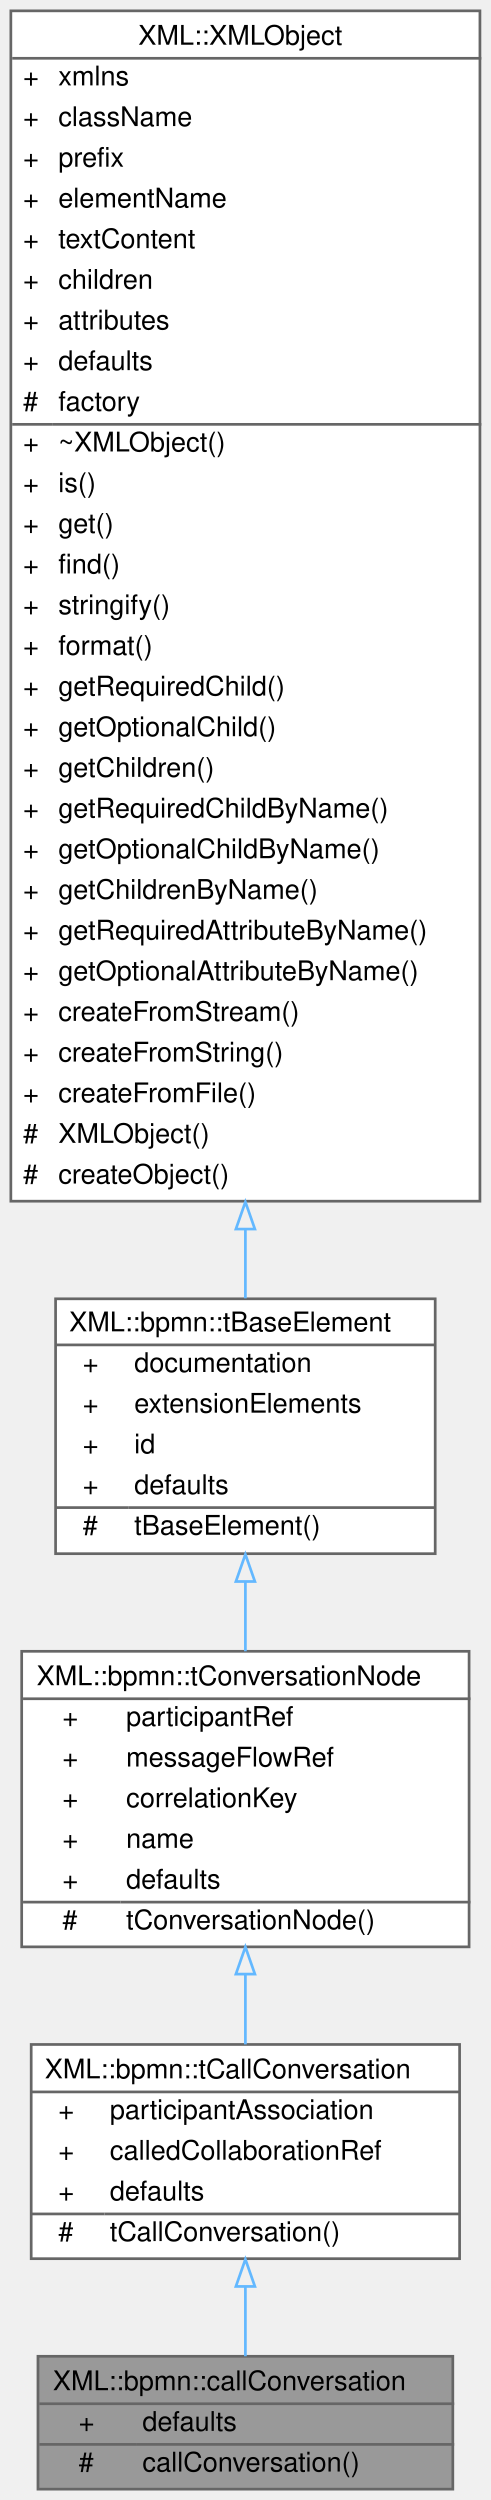
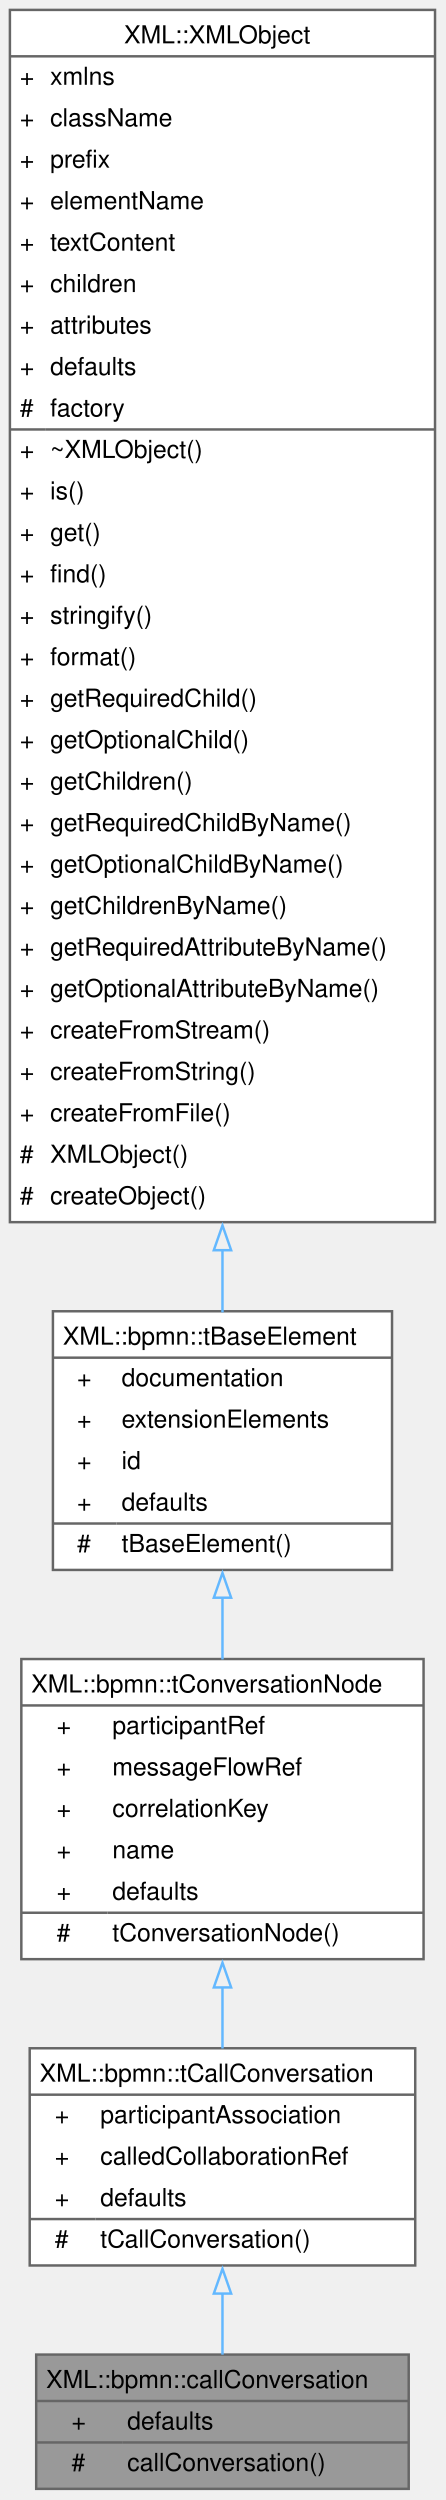
- <svg xmlns="http://www.w3.org/2000/svg" xmlns:xlink="http://www.w3.org/1999/xlink" width="181pt" height="922pt" viewBox="0.00 0.00 181.00 922.00">
-   <g id="graph0" class="graph" transform="scale(1 1) rotate(0) translate(4 918)">
+ <svg xmlns="http://www.w3.org/2000/svg" xmlns:xlink="http://www.w3.org/1999/xlink" width="180pt" height="1010pt" viewBox="0.00 0.00 180.00 1010.00">
+   <g id="graph0" class="graph" transform="scale(1 1) rotate(0) translate(4 1005.5)">
    <g id="Node000001" class="node">
      <g id="a_Node000001">
        <a xlink:title=" ">
-           <polygon fill="#999999" stroke="transparent" points="163,-49 10,-49 10,0 163,0 163,-49" />
-           <text text-anchor="start" x="15.5" y="-36.5" font-family="Helvetica,sans-Serif" font-size="10.00">XML::bpmn::callConversation</text>
-           <text text-anchor="start" x="25" y="-21.5" font-family="Helvetica,sans-Serif" font-size="10.00">+</text>
-           <text text-anchor="start" x="48.5" y="-21.5" font-family="Helvetica,sans-Serif" font-size="10.00">defaults</text>
-           <text text-anchor="start" x="25" y="-6.5" font-family="Helvetica,sans-Serif" font-size="10.00">#</text>
-           <text text-anchor="start" x="48.5" y="-6.5" font-family="Helvetica,sans-Serif" font-size="10.00">callConversation()</text>
-           <polygon fill="#666666" stroke="#666666" points="10.5,-31.5 10.5,-31.5 163.5,-31.5 163.5,-31.5 10.5,-31.5" />
-           <polygon fill="#666666" stroke="#666666" points="10.5,-16.5 10.5,-16.5 46.5,-16.5 46.5,-16.5 10.5,-16.5" />
-           <polygon fill="#666666" stroke="#666666" points="46.5,-16.5 46.5,-16.5 163.5,-16.5 163.5,-16.5 46.5,-16.5" />
-           <polygon fill="none" stroke="#666666" points="10,0 10,-49 163,-49 163,0 10,0" />
+           <polygon fill="#999999" stroke="none" points="161.12,-54.25 10.62,-54.25 10.62,0 161.12,0 161.12,-54.25" />
+           <text xml:space="preserve" text-anchor="start" x="14.62" y="-40.75" font-family="Helvetica,sans-Serif" font-size="10.00">XML::bpmn::callConversation</text>
+           <text xml:space="preserve" text-anchor="start" x="24.88" y="-24" font-family="Helvetica,sans-Serif" font-size="10.00">+</text>
+           <text xml:space="preserve" text-anchor="start" x="47.38" y="-24" font-family="Helvetica,sans-Serif" font-size="10.00">defaults</text>
+           <text xml:space="preserve" text-anchor="start" x="24.88" y="-7.25" font-family="Helvetica,sans-Serif" font-size="10.00">#</text>
+           <text xml:space="preserve" text-anchor="start" x="47.38" y="-7.25" font-family="Helvetica,sans-Serif" font-size="10.00">callConversation()</text>
+           <polygon fill="#666666" stroke="#666666" points="10.62,-35.5 10.62,-35.5 161.12,-35.5 161.12,-35.5 10.62,-35.5" />
+           <polygon fill="#666666" stroke="#666666" points="10.62,-18.75 10.62,-18.75 45.38,-18.75 45.38,-18.75 10.62,-18.75" />
+           <polygon fill="#666666" stroke="#666666" points="45.38,-18.75 45.38,-18.75 161.12,-18.75 161.12,-18.75 45.38,-18.75" />
+           <polygon fill="none" stroke="#666666" points="10.62,0 10.62,-54.25 161.12,-54.25 161.12,0 10.62,0" />
        </a>
      </g>
    </g>
    <g id="Node000002" class="node">
      <g id="a_Node000002">
        <a xlink:href="classXML_1_1bpmn_1_1tCallConversation.html" target="_top" xlink:title=" ">
-           <polygon fill="white" stroke="transparent" points="165.5,-164 7.5,-164 7.5,-85 165.5,-85 165.5,-164" />
-           <text text-anchor="start" x="12.5" y="-151.5" font-family="Helvetica,sans-Serif" font-size="10.00">XML::bpmn::tCallConversation</text>
-           <text text-anchor="start" x="17.5" y="-136.5" font-family="Helvetica,sans-Serif" font-size="10.00">+</text>
-           <text text-anchor="start" x="36.5" y="-136.5" font-family="Helvetica,sans-Serif" font-size="10.00">participantAssociation</text>
-           <text text-anchor="start" x="17.5" y="-121.5" font-family="Helvetica,sans-Serif" font-size="10.00">+</text>
-           <text text-anchor="start" x="36.5" y="-121.5" font-family="Helvetica,sans-Serif" font-size="10.00">calledCollaborationRef</text>
-           <text text-anchor="start" x="17.5" y="-106.5" font-family="Helvetica,sans-Serif" font-size="10.00">+</text>
-           <text text-anchor="start" x="36.5" y="-106.5" font-family="Helvetica,sans-Serif" font-size="10.00">defaults</text>
-           <text text-anchor="start" x="17.5" y="-91.5" font-family="Helvetica,sans-Serif" font-size="10.00">#</text>
-           <text text-anchor="start" x="36.5" y="-91.5" font-family="Helvetica,sans-Serif" font-size="10.00">tCallConversation()</text>
-           <polygon fill="#666666" stroke="#666666" points="7.5,-146.5 7.5,-146.5 165.5,-146.5 165.5,-146.5 7.5,-146.5" />
-           <polygon fill="#666666" stroke="#666666" points="7.5,-101.5 7.5,-101.5 34.5,-101.5 34.5,-101.5 7.5,-101.5" />
-           <polygon fill="#666666" stroke="#666666" points="34.5,-101.5 34.5,-101.5 165.5,-101.5 165.5,-101.5 34.5,-101.5" />
-           <polygon fill="none" stroke="#666666" points="7.5,-85 7.5,-164 165.5,-164 165.5,-85 7.5,-85" />
+           <polygon fill="white" stroke="none" points="163.75,-178 8,-178 8,-90.25 163.75,-90.25 163.75,-178" />
+           <text xml:space="preserve" text-anchor="start" x="12" y="-164.5" font-family="Helvetica,sans-Serif" font-size="10.00">XML::bpmn::tCallConversation</text>
+           <text xml:space="preserve" text-anchor="start" x="18.12" y="-147.75" font-family="Helvetica,sans-Serif" font-size="10.00">+</text>
+           <text xml:space="preserve" text-anchor="start" x="36.5" y="-147.75" font-family="Helvetica,sans-Serif" font-size="10.00">participantAssociation</text>
+           <text xml:space="preserve" text-anchor="start" x="18.12" y="-131" font-family="Helvetica,sans-Serif" font-size="10.00">+</text>
+           <text xml:space="preserve" text-anchor="start" x="36.5" y="-131" font-family="Helvetica,sans-Serif" font-size="10.00">calledCollaborationRef</text>
+           <text xml:space="preserve" text-anchor="start" x="18.12" y="-114.25" font-family="Helvetica,sans-Serif" font-size="10.00">+</text>
+           <text xml:space="preserve" text-anchor="start" x="36.5" y="-114.25" font-family="Helvetica,sans-Serif" font-size="10.00">defaults</text>
+           <text xml:space="preserve" text-anchor="start" x="18.12" y="-97.5" font-family="Helvetica,sans-Serif" font-size="10.00">#</text>
+           <text xml:space="preserve" text-anchor="start" x="36.5" y="-97.5" font-family="Helvetica,sans-Serif" font-size="10.00">tCallConversation()</text>
+           <polygon fill="#666666" stroke="#666666" points="8,-159.25 8,-159.25 163.75,-159.25 163.75,-159.25 8,-159.25" />
+           <polygon fill="#666666" stroke="#666666" points="8,-109 8,-109 34.5,-109 34.5,-109 8,-109" />
+           <polygon fill="#666666" stroke="#666666" points="34.5,-109 34.5,-109 163.75,-109 163.75,-109 34.5,-109" />
+           <polygon fill="none" stroke="#666666" points="8,-90.25 8,-178 163.75,-178 163.75,-90.25 8,-90.25" />
        </a>
      </g>
    </g>
    <g id="edge1_Node000001_Node000002" class="edge">
      <g id="a_edge1_Node000001_Node000002">
        <a xlink:title=" ">
-           <path fill="none" stroke="#63b8ff" d="M86.5,-74.72C86.5,-65.75 86.5,-56.78 86.5,-49" />
-           <polygon fill="none" stroke="#63b8ff" points="83,-74.77 86.5,-84.77 90,-74.77 83,-74.77" />
+           <path fill="none" stroke="#63b8ff" d="M85.88,-79.08C85.88,-70.42 85.88,-61.82 85.88,-54.21" />
+           <polygon fill="none" stroke="#63b8ff" points="82.38,-78.9 85.88,-88.9 89.38,-78.9 82.38,-78.9" />
        </a>
      </g>
    </g>
    <g id="Node000003" class="node">
      <g id="a_Node000003">
        <a xlink:href="classXML_1_1bpmn_1_1tConversationNode.html" target="_top" xlink:title=" ">
-           <polygon fill="white" stroke="transparent" points="169,-309 4,-309 4,-200 169,-200 169,-309" />
-           <text text-anchor="start" x="9.5" y="-296.5" font-family="Helvetica,sans-Serif" font-size="10.00">XML::bpmn::tConversationNode</text>
-           <text text-anchor="start" x="19" y="-281.5" font-family="Helvetica,sans-Serif" font-size="10.00">+</text>
-           <text text-anchor="start" x="42.5" y="-281.5" font-family="Helvetica,sans-Serif" font-size="10.00">participantRef</text>
-           <text text-anchor="start" x="19" y="-266.5" font-family="Helvetica,sans-Serif" font-size="10.00">+</text>
-           <text text-anchor="start" x="42.5" y="-266.5" font-family="Helvetica,sans-Serif" font-size="10.00">messageFlowRef</text>
-           <text text-anchor="start" x="19" y="-251.5" font-family="Helvetica,sans-Serif" font-size="10.00">+</text>
-           <text text-anchor="start" x="42.5" y="-251.5" font-family="Helvetica,sans-Serif" font-size="10.00">correlationKey</text>
-           <text text-anchor="start" x="19" y="-236.5" font-family="Helvetica,sans-Serif" font-size="10.00">+</text>
-           <text text-anchor="start" x="42.5" y="-236.5" font-family="Helvetica,sans-Serif" font-size="10.00">name</text>
-           <text text-anchor="start" x="19" y="-221.5" font-family="Helvetica,sans-Serif" font-size="10.00">+</text>
-           <text text-anchor="start" x="42.5" y="-221.5" font-family="Helvetica,sans-Serif" font-size="10.00">defaults</text>
-           <text text-anchor="start" x="19" y="-206.5" font-family="Helvetica,sans-Serif" font-size="10.00">#</text>
-           <text text-anchor="start" x="42.5" y="-206.5" font-family="Helvetica,sans-Serif" font-size="10.00">tConversationNode()</text>
-           <polygon fill="#666666" stroke="#666666" points="4.5,-291.5 4.5,-291.5 169.5,-291.5 169.5,-291.5 4.5,-291.5" />
-           <polygon fill="#666666" stroke="#666666" points="4.5,-216.5 4.5,-216.5 40.5,-216.5 40.5,-216.5 4.5,-216.5" />
-           <polygon fill="#666666" stroke="#666666" points="40.5,-216.5 40.5,-216.5 169.5,-216.5 169.5,-216.5 40.5,-216.5" />
-           <polygon fill="none" stroke="#666666" points="4,-200 4,-309 169,-309 169,-200 4,-200" />
+           <polygon fill="white" stroke="none" points="167.12,-335.25 4.62,-335.25 4.62,-214 167.12,-214 167.12,-335.25" />
+           <text xml:space="preserve" text-anchor="start" x="8.62" y="-321.75" font-family="Helvetica,sans-Serif" font-size="10.00">XML::bpmn::tConversationNode</text>
+           <text xml:space="preserve" text-anchor="start" x="18.88" y="-305" font-family="Helvetica,sans-Serif" font-size="10.00">+</text>
+           <text xml:space="preserve" text-anchor="start" x="41.38" y="-305" font-family="Helvetica,sans-Serif" font-size="10.00">participantRef</text>
+           <text xml:space="preserve" text-anchor="start" x="18.88" y="-288.25" font-family="Helvetica,sans-Serif" font-size="10.00">+</text>
+           <text xml:space="preserve" text-anchor="start" x="41.38" y="-288.25" font-family="Helvetica,sans-Serif" font-size="10.00">messageFlowRef</text>
+           <text xml:space="preserve" text-anchor="start" x="18.88" y="-271.5" font-family="Helvetica,sans-Serif" font-size="10.00">+</text>
+           <text xml:space="preserve" text-anchor="start" x="41.38" y="-271.5" font-family="Helvetica,sans-Serif" font-size="10.00">correlationKey</text>
+           <text xml:space="preserve" text-anchor="start" x="18.88" y="-254.75" font-family="Helvetica,sans-Serif" font-size="10.00">+</text>
+           <text xml:space="preserve" text-anchor="start" x="41.38" y="-254.75" font-family="Helvetica,sans-Serif" font-size="10.00">name</text>
+           <text xml:space="preserve" text-anchor="start" x="18.88" y="-238" font-family="Helvetica,sans-Serif" font-size="10.00">+</text>
+           <text xml:space="preserve" text-anchor="start" x="41.38" y="-238" font-family="Helvetica,sans-Serif" font-size="10.00">defaults</text>
+           <text xml:space="preserve" text-anchor="start" x="18.88" y="-221.25" font-family="Helvetica,sans-Serif" font-size="10.00">#</text>
+           <text xml:space="preserve" text-anchor="start" x="41.38" y="-221.25" font-family="Helvetica,sans-Serif" font-size="10.00">tConversationNode()</text>
+           <polygon fill="#666666" stroke="#666666" points="4.62,-316.5 4.62,-316.5 167.12,-316.5 167.12,-316.5 4.62,-316.5" />
+           <polygon fill="#666666" stroke="#666666" points="4.62,-232.75 4.62,-232.75 39.38,-232.75 39.38,-232.75 4.62,-232.75" />
+           <polygon fill="#666666" stroke="#666666" points="39.38,-232.75 39.38,-232.75 167.12,-232.75 167.12,-232.75 39.38,-232.75" />
+           <polygon fill="none" stroke="#666666" points="4.62,-214 4.62,-335.25 167.12,-335.25 167.12,-214 4.62,-214" />
        </a>
      </g>
    </g>
    <g id="edge2_Node000002_Node000003" class="edge">
      <g id="a_edge2_Node000002_Node000003">
        <a xlink:title=" ">
-           <path fill="none" stroke="#63b8ff" d="M86.5,-189.7C86.5,-180.93 86.5,-172.16 86.5,-164.03" />
-           <polygon fill="none" stroke="#63b8ff" points="83,-189.96 86.5,-199.96 90,-189.96 83,-189.96" />
+           <path fill="none" stroke="#63b8ff" d="M85.88,-202.6C85.88,-194.16 85.88,-185.76 85.88,-177.89" />
+           <polygon fill="none" stroke="#63b8ff" points="82.38,-202.57 85.88,-212.57 89.38,-202.57 82.38,-202.57" />
        </a>
      </g>
    </g>
    <g id="Node000004" class="node">
      <g id="a_Node000004">
        <a xlink:href="classXML_1_1bpmn_1_1tBaseElement.html" target="_top" xlink:title=" ">
-           <polygon fill="white" stroke="transparent" points="156.5,-439 16.5,-439 16.5,-345 156.5,-345 156.5,-439" />
-           <text text-anchor="start" x="21.5" y="-427" font-family="Helvetica,sans-Serif" font-size="10.00">XML::bpmn::tBaseElement</text>
-           <text text-anchor="start" x="26.5" y="-412" font-family="Helvetica,sans-Serif" font-size="10.00">+</text>
-           <text text-anchor="start" x="45.5" y="-412" font-family="Helvetica,sans-Serif" font-size="10.00">documentation</text>
-           <text text-anchor="start" x="26.5" y="-397" font-family="Helvetica,sans-Serif" font-size="10.00">+</text>
-           <text text-anchor="start" x="45.5" y="-397" font-family="Helvetica,sans-Serif" font-size="10.00">extensionElements</text>
-           <text text-anchor="start" x="26.5" y="-382" font-family="Helvetica,sans-Serif" font-size="10.00">+</text>
-           <text text-anchor="start" x="45.5" y="-382" font-family="Helvetica,sans-Serif" font-size="10.00">id</text>
-           <text text-anchor="start" x="26.5" y="-367" font-family="Helvetica,sans-Serif" font-size="10.00">+</text>
-           <text text-anchor="start" x="45.5" y="-367" font-family="Helvetica,sans-Serif" font-size="10.00">defaults</text>
-           <text text-anchor="start" x="26.5" y="-352" font-family="Helvetica,sans-Serif" font-size="10.00">#</text>
-           <text text-anchor="start" x="45.5" y="-352" font-family="Helvetica,sans-Serif" font-size="10.00">tBaseElement()</text>
-           <polygon fill="#666666" stroke="#666666" points="16.5,-422 16.5,-422 156.5,-422 156.5,-422 16.5,-422" />
-           <polygon fill="#666666" stroke="#666666" points="16.5,-362 16.5,-362 43.5,-362 43.5,-362 16.5,-362" />
-           <polygon fill="#666666" stroke="#666666" points="43.5,-362 43.5,-362 156.5,-362 156.5,-362 43.5,-362" />
-           <polygon fill="none" stroke="#666666" points="16.5,-345 16.5,-439 156.5,-439 156.5,-345 16.5,-345" />
+           <polygon fill="white" stroke="none" points="154.38,-475.75 17.38,-475.75 17.38,-371.25 154.38,-371.25 154.38,-475.75" />
+           <text xml:space="preserve" text-anchor="start" x="21.38" y="-462.25" font-family="Helvetica,sans-Serif" font-size="10.00">XML::bpmn::tBaseElement</text>
+           <text xml:space="preserve" text-anchor="start" x="27.12" y="-445.5" font-family="Helvetica,sans-Serif" font-size="10.00">+</text>
+           <text xml:space="preserve" text-anchor="start" x="45.12" y="-445.5" font-family="Helvetica,sans-Serif" font-size="10.00">documentation</text>
+           <text xml:space="preserve" text-anchor="start" x="27.12" y="-428.75" font-family="Helvetica,sans-Serif" font-size="10.00">+</text>
+           <text xml:space="preserve" text-anchor="start" x="45.12" y="-428.75" font-family="Helvetica,sans-Serif" font-size="10.00">extensionElements</text>
+           <text xml:space="preserve" text-anchor="start" x="27.12" y="-412" font-family="Helvetica,sans-Serif" font-size="10.00">+</text>
+           <text xml:space="preserve" text-anchor="start" x="45.12" y="-412" font-family="Helvetica,sans-Serif" font-size="10.00">id</text>
+           <text xml:space="preserve" text-anchor="start" x="27.12" y="-395.25" font-family="Helvetica,sans-Serif" font-size="10.00">+</text>
+           <text xml:space="preserve" text-anchor="start" x="45.12" y="-395.25" font-family="Helvetica,sans-Serif" font-size="10.00">defaults</text>
+           <text xml:space="preserve" text-anchor="start" x="27.12" y="-378.5" font-family="Helvetica,sans-Serif" font-size="10.00">#</text>
+           <text xml:space="preserve" text-anchor="start" x="45.12" y="-378.5" font-family="Helvetica,sans-Serif" font-size="10.00">tBaseElement()</text>
+           <polygon fill="#666666" stroke="#666666" points="17.38,-457 17.38,-457 154.38,-457 154.38,-457 17.38,-457" />
+           <polygon fill="#666666" stroke="#666666" points="17.38,-390 17.38,-390 43.12,-390 43.12,-390 17.38,-390" />
+           <polygon fill="#666666" stroke="#666666" points="43.12,-390 43.12,-390 154.38,-390 154.38,-390 43.12,-390" />
+           <polygon fill="none" stroke="#666666" points="17.38,-371.25 17.38,-475.75 154.38,-475.75 154.38,-371.25 17.38,-371.25" />
        </a>
      </g>
    </g>
    <g id="edge3_Node000003_Node000004" class="edge">
      <g id="a_edge3_Node000003_Node000004">
        <a xlink:title=" ">
-           <path fill="none" stroke="#63b8ff" d="M86.5,-334.58C86.5,-326.12 86.5,-317.41 86.5,-309.01" />
-           <polygon fill="none" stroke="#63b8ff" points="83,-334.75 86.5,-344.75 90,-334.75 83,-334.75" />
+           <path fill="none" stroke="#63b8ff" d="M85.88,-360.31C85.88,-351.94 85.88,-343.38 85.88,-335.07" />
+           <polygon fill="none" stroke="#63b8ff" points="82.38,-360.03 85.88,-370.03 89.38,-360.03 82.38,-360.03" />
        </a>
      </g>
    </g>
    <g id="Node000005" class="node">
      <g id="a_Node000005">
        <a xlink:href="classXML_1_1XMLObject.html" target="_top" xlink:title="A class representing a node in an XML-tree.">
-           <polygon fill="white" stroke="transparent" points="173,-914 0,-914 0,-475 173,-475 173,-914" />
-           <text text-anchor="start" x="47" y="-901.5" font-family="Helvetica,sans-Serif" font-size="10.00">XML::XMLObject</text>
-           <text text-anchor="start" x="4.5" y="-886.5" font-family="Helvetica,sans-Serif" font-size="10.00">+</text>
-           <text text-anchor="start" x="17.5" y="-886.5" font-family="Helvetica,sans-Serif" font-size="10.00">xmlns</text>
-           <text text-anchor="start" x="4.5" y="-871.5" font-family="Helvetica,sans-Serif" font-size="10.00">+</text>
-           <text text-anchor="start" x="17.5" y="-871.5" font-family="Helvetica,sans-Serif" font-size="10.00">className</text>
-           <text text-anchor="start" x="4.5" y="-856.5" font-family="Helvetica,sans-Serif" font-size="10.00">+</text>
-           <text text-anchor="start" x="17.5" y="-856.5" font-family="Helvetica,sans-Serif" font-size="10.00">prefix</text>
-           <text text-anchor="start" x="4.5" y="-841.5" font-family="Helvetica,sans-Serif" font-size="10.00">+</text>
-           <text text-anchor="start" x="17.5" y="-841.5" font-family="Helvetica,sans-Serif" font-size="10.00">elementName</text>
-           <text text-anchor="start" x="4.5" y="-826.5" font-family="Helvetica,sans-Serif" font-size="10.00">+</text>
-           <text text-anchor="start" x="17.5" y="-826.5" font-family="Helvetica,sans-Serif" font-size="10.00">textContent</text>
-           <text text-anchor="start" x="4.5" y="-811.5" font-family="Helvetica,sans-Serif" font-size="10.00">+</text>
-           <text text-anchor="start" x="17.5" y="-811.5" font-family="Helvetica,sans-Serif" font-size="10.00">children</text>
-           <text text-anchor="start" x="4.5" y="-796.5" font-family="Helvetica,sans-Serif" font-size="10.00">+</text>
-           <text text-anchor="start" x="17.5" y="-796.5" font-family="Helvetica,sans-Serif" font-size="10.00">attributes</text>
-           <text text-anchor="start" x="4.5" y="-781.5" font-family="Helvetica,sans-Serif" font-size="10.00">+</text>
-           <text text-anchor="start" x="17.5" y="-781.5" font-family="Helvetica,sans-Serif" font-size="10.00">defaults</text>
-           <text text-anchor="start" x="4.5" y="-766.5" font-family="Helvetica,sans-Serif" font-size="10.00">#</text>
-           <text text-anchor="start" x="17.5" y="-766.5" font-family="Helvetica,sans-Serif" font-size="10.00">factory</text>
-           <text text-anchor="start" x="4.5" y="-751.5" font-family="Helvetica,sans-Serif" font-size="10.00">+</text>
-           <text text-anchor="start" x="17.5" y="-751.5" font-family="Helvetica,sans-Serif" font-size="10.00">~XMLObject()</text>
-           <text text-anchor="start" x="4.5" y="-736.5" font-family="Helvetica,sans-Serif" font-size="10.00">+</text>
-           <text text-anchor="start" x="17.5" y="-736.5" font-family="Helvetica,sans-Serif" font-size="10.00">is()</text>
-           <text text-anchor="start" x="4.5" y="-721.5" font-family="Helvetica,sans-Serif" font-size="10.00">+</text>
-           <text text-anchor="start" x="17.5" y="-721.5" font-family="Helvetica,sans-Serif" font-size="10.00">get()</text>
-           <text text-anchor="start" x="4.5" y="-706.5" font-family="Helvetica,sans-Serif" font-size="10.00">+</text>
-           <text text-anchor="start" x="17.5" y="-706.5" font-family="Helvetica,sans-Serif" font-size="10.00">find()</text>
-           <text text-anchor="start" x="4.5" y="-691.5" font-family="Helvetica,sans-Serif" font-size="10.00">+</text>
-           <text text-anchor="start" x="17.5" y="-691.5" font-family="Helvetica,sans-Serif" font-size="10.00">stringify()</text>
-           <text text-anchor="start" x="4.5" y="-676.5" font-family="Helvetica,sans-Serif" font-size="10.00">+</text>
-           <text text-anchor="start" x="17.5" y="-676.5" font-family="Helvetica,sans-Serif" font-size="10.00">format()</text>
-           <text text-anchor="start" x="4.5" y="-661.5" font-family="Helvetica,sans-Serif" font-size="10.00">+</text>
-           <text text-anchor="start" x="17.5" y="-661.5" font-family="Helvetica,sans-Serif" font-size="10.00">getRequiredChild()</text>
-           <text text-anchor="start" x="4.5" y="-646.5" font-family="Helvetica,sans-Serif" font-size="10.00">+</text>
-           <text text-anchor="start" x="17.5" y="-646.5" font-family="Helvetica,sans-Serif" font-size="10.00">getOptionalChild()</text>
-           <text text-anchor="start" x="4.5" y="-631.5" font-family="Helvetica,sans-Serif" font-size="10.00">+</text>
-           <text text-anchor="start" x="17.5" y="-631.5" font-family="Helvetica,sans-Serif" font-size="10.00">getChildren()</text>
-           <text text-anchor="start" x="4.5" y="-616.5" font-family="Helvetica,sans-Serif" font-size="10.00">+</text>
-           <text text-anchor="start" x="17.5" y="-616.5" font-family="Helvetica,sans-Serif" font-size="10.00">getRequiredChildByName()</text>
-           <text text-anchor="start" x="4.5" y="-601.5" font-family="Helvetica,sans-Serif" font-size="10.00">+</text>
-           <text text-anchor="start" x="17.5" y="-601.5" font-family="Helvetica,sans-Serif" font-size="10.00">getOptionalChildByName()</text>
-           <text text-anchor="start" x="4.5" y="-586.5" font-family="Helvetica,sans-Serif" font-size="10.00">+</text>
-           <text text-anchor="start" x="17.5" y="-586.5" font-family="Helvetica,sans-Serif" font-size="10.00">getChildrenByName()</text>
-           <text text-anchor="start" x="4.5" y="-571.5" font-family="Helvetica,sans-Serif" font-size="10.00">+</text>
-           <text text-anchor="start" x="17.5" y="-571.5" font-family="Helvetica,sans-Serif" font-size="10.00">getRequiredAttributeByName()</text>
-           <text text-anchor="start" x="4.5" y="-556.5" font-family="Helvetica,sans-Serif" font-size="10.00">+</text>
-           <text text-anchor="start" x="17.5" y="-556.5" font-family="Helvetica,sans-Serif" font-size="10.00">getOptionalAttributeByName()</text>
-           <text text-anchor="start" x="4.5" y="-541.5" font-family="Helvetica,sans-Serif" font-size="10.00">+</text>
-           <text text-anchor="start" x="17.5" y="-541.5" font-family="Helvetica,sans-Serif" font-size="10.00">createFromStream()</text>
-           <text text-anchor="start" x="4.5" y="-526.5" font-family="Helvetica,sans-Serif" font-size="10.00">+</text>
-           <text text-anchor="start" x="17.5" y="-526.5" font-family="Helvetica,sans-Serif" font-size="10.00">createFromString()</text>
-           <text text-anchor="start" x="4.5" y="-511.5" font-family="Helvetica,sans-Serif" font-size="10.00">+</text>
-           <text text-anchor="start" x="17.5" y="-511.5" font-family="Helvetica,sans-Serif" font-size="10.00">createFromFile()</text>
-           <text text-anchor="start" x="4.5" y="-496.5" font-family="Helvetica,sans-Serif" font-size="10.00">#</text>
-           <text text-anchor="start" x="17.5" y="-496.5" font-family="Helvetica,sans-Serif" font-size="10.00">XMLObject()</text>
-           <text text-anchor="start" x="4.5" y="-481.5" font-family="Helvetica,sans-Serif" font-size="10.00">#</text>
-           <text text-anchor="start" x="17.5" y="-481.5" font-family="Helvetica,sans-Serif" font-size="10.00">createObject()</text>
-           <polygon fill="#666666" stroke="#666666" points="0.5,-896.5 0.5,-896.5 173.5,-896.5 173.5,-896.5 0.5,-896.5" />
-           <polygon fill="#666666" stroke="#666666" points="0.5,-761.5 0.5,-761.5 15.5,-761.5 15.5,-761.5 0.5,-761.5" />
-           <polygon fill="#666666" stroke="#666666" points="15.5,-761.5 15.5,-761.5 173.5,-761.5 173.5,-761.5 15.5,-761.5" />
-           <polygon fill="none" stroke="#666666" points="0,-475 0,-914 173,-914 173,-475 0,-475" />
+           <polygon fill="white" stroke="none" points="171.75,-1001.5 0,-1001.5 0,-511.75 171.75,-511.75 171.75,-1001.5" />
+           <text xml:space="preserve" text-anchor="start" x="46.12" y="-988" font-family="Helvetica,sans-Serif" font-size="10.00">XML::XMLObject</text>
+           <text xml:space="preserve" text-anchor="start" x="4" y="-971.25" font-family="Helvetica,sans-Serif" font-size="10.00">+</text>
+           <text xml:space="preserve" text-anchor="start" x="16.25" y="-971.25" font-family="Helvetica,sans-Serif" font-size="10.00">xmlns</text>
+           <text xml:space="preserve" text-anchor="start" x="4" y="-954.5" font-family="Helvetica,sans-Serif" font-size="10.00">+</text>
+           <text xml:space="preserve" text-anchor="start" x="16.25" y="-954.5" font-family="Helvetica,sans-Serif" font-size="10.00">className</text>
+           <text xml:space="preserve" text-anchor="start" x="4" y="-937.75" font-family="Helvetica,sans-Serif" font-size="10.00">+</text>
+           <text xml:space="preserve" text-anchor="start" x="16.25" y="-937.75" font-family="Helvetica,sans-Serif" font-size="10.00">prefix</text>
+           <text xml:space="preserve" text-anchor="start" x="4" y="-921" font-family="Helvetica,sans-Serif" font-size="10.00">+</text>
+           <text xml:space="preserve" text-anchor="start" x="16.25" y="-921" font-family="Helvetica,sans-Serif" font-size="10.00">elementName</text>
+           <text xml:space="preserve" text-anchor="start" x="4" y="-904.25" font-family="Helvetica,sans-Serif" font-size="10.00">+</text>
+           <text xml:space="preserve" text-anchor="start" x="16.25" y="-904.25" font-family="Helvetica,sans-Serif" font-size="10.00">textContent</text>
+           <text xml:space="preserve" text-anchor="start" x="4" y="-887.5" font-family="Helvetica,sans-Serif" font-size="10.00">+</text>
+           <text xml:space="preserve" text-anchor="start" x="16.25" y="-887.5" font-family="Helvetica,sans-Serif" font-size="10.00">children</text>
+           <text xml:space="preserve" text-anchor="start" x="4" y="-870.75" font-family="Helvetica,sans-Serif" font-size="10.00">+</text>
+           <text xml:space="preserve" text-anchor="start" x="16.25" y="-870.75" font-family="Helvetica,sans-Serif" font-size="10.00">attributes</text>
+           <text xml:space="preserve" text-anchor="start" x="4" y="-854" font-family="Helvetica,sans-Serif" font-size="10.00">+</text>
+           <text xml:space="preserve" text-anchor="start" x="16.25" y="-854" font-family="Helvetica,sans-Serif" font-size="10.00">defaults</text>
+           <text xml:space="preserve" text-anchor="start" x="4" y="-837.25" font-family="Helvetica,sans-Serif" font-size="10.00">#</text>
+           <text xml:space="preserve" text-anchor="start" x="16.25" y="-837.25" font-family="Helvetica,sans-Serif" font-size="10.00">factory</text>
+           <text xml:space="preserve" text-anchor="start" x="4" y="-820.5" font-family="Helvetica,sans-Serif" font-size="10.00">+</text>
+           <text xml:space="preserve" text-anchor="start" x="16.25" y="-820.5" font-family="Helvetica,sans-Serif" font-size="10.00">~XMLObject()</text>
+           <text xml:space="preserve" text-anchor="start" x="4" y="-803.75" font-family="Helvetica,sans-Serif" font-size="10.00">+</text>
+           <text xml:space="preserve" text-anchor="start" x="16.25" y="-803.75" font-family="Helvetica,sans-Serif" font-size="10.00">is()</text>
+           <text xml:space="preserve" text-anchor="start" x="4" y="-787" font-family="Helvetica,sans-Serif" font-size="10.00">+</text>
+           <text xml:space="preserve" text-anchor="start" x="16.25" y="-787" font-family="Helvetica,sans-Serif" font-size="10.00">get()</text>
+           <text xml:space="preserve" text-anchor="start" x="4" y="-770.25" font-family="Helvetica,sans-Serif" font-size="10.00">+</text>
+           <text xml:space="preserve" text-anchor="start" x="16.25" y="-770.25" font-family="Helvetica,sans-Serif" font-size="10.00">find()</text>
+           <text xml:space="preserve" text-anchor="start" x="4" y="-753.5" font-family="Helvetica,sans-Serif" font-size="10.00">+</text>
+           <text xml:space="preserve" text-anchor="start" x="16.25" y="-753.5" font-family="Helvetica,sans-Serif" font-size="10.00">stringify()</text>
+           <text xml:space="preserve" text-anchor="start" x="4" y="-736.75" font-family="Helvetica,sans-Serif" font-size="10.00">+</text>
+           <text xml:space="preserve" text-anchor="start" x="16.25" y="-736.75" font-family="Helvetica,sans-Serif" font-size="10.00">format()</text>
+           <text xml:space="preserve" text-anchor="start" x="4" y="-720" font-family="Helvetica,sans-Serif" font-size="10.00">+</text>
+           <text xml:space="preserve" text-anchor="start" x="16.25" y="-720" font-family="Helvetica,sans-Serif" font-size="10.00">getRequiredChild()</text>
+           <text xml:space="preserve" text-anchor="start" x="4" y="-703.25" font-family="Helvetica,sans-Serif" font-size="10.00">+</text>
+           <text xml:space="preserve" text-anchor="start" x="16.25" y="-703.25" font-family="Helvetica,sans-Serif" font-size="10.00">getOptionalChild()</text>
+           <text xml:space="preserve" text-anchor="start" x="4" y="-686.5" font-family="Helvetica,sans-Serif" font-size="10.00">+</text>
+           <text xml:space="preserve" text-anchor="start" x="16.25" y="-686.5" font-family="Helvetica,sans-Serif" font-size="10.00">getChildren()</text>
+           <text xml:space="preserve" text-anchor="start" x="4" y="-669.75" font-family="Helvetica,sans-Serif" font-size="10.00">+</text>
+           <text xml:space="preserve" text-anchor="start" x="16.25" y="-669.75" font-family="Helvetica,sans-Serif" font-size="10.00">getRequiredChildByName()</text>
+           <text xml:space="preserve" text-anchor="start" x="4" y="-653" font-family="Helvetica,sans-Serif" font-size="10.00">+</text>
+           <text xml:space="preserve" text-anchor="start" x="16.25" y="-653" font-family="Helvetica,sans-Serif" font-size="10.00">getOptionalChildByName()</text>
+           <text xml:space="preserve" text-anchor="start" x="4" y="-636.25" font-family="Helvetica,sans-Serif" font-size="10.00">+</text>
+           <text xml:space="preserve" text-anchor="start" x="16.25" y="-636.25" font-family="Helvetica,sans-Serif" font-size="10.00">getChildrenByName()</text>
+           <text xml:space="preserve" text-anchor="start" x="4" y="-619.5" font-family="Helvetica,sans-Serif" font-size="10.00">+</text>
+           <text xml:space="preserve" text-anchor="start" x="16.25" y="-619.5" font-family="Helvetica,sans-Serif" font-size="10.00">getRequiredAttributeByName()</text>
+           <text xml:space="preserve" text-anchor="start" x="4" y="-602.75" font-family="Helvetica,sans-Serif" font-size="10.00">+</text>
+           <text xml:space="preserve" text-anchor="start" x="16.25" y="-602.75" font-family="Helvetica,sans-Serif" font-size="10.00">getOptionalAttributeByName()</text>
+           <text xml:space="preserve" text-anchor="start" x="4" y="-586" font-family="Helvetica,sans-Serif" font-size="10.00">+</text>
+           <text xml:space="preserve" text-anchor="start" x="16.25" y="-586" font-family="Helvetica,sans-Serif" font-size="10.00">createFromStream()</text>
+           <text xml:space="preserve" text-anchor="start" x="4" y="-569.25" font-family="Helvetica,sans-Serif" font-size="10.00">+</text>
+           <text xml:space="preserve" text-anchor="start" x="16.25" y="-569.25" font-family="Helvetica,sans-Serif" font-size="10.00">createFromString()</text>
+           <text xml:space="preserve" text-anchor="start" x="4" y="-552.5" font-family="Helvetica,sans-Serif" font-size="10.00">+</text>
+           <text xml:space="preserve" text-anchor="start" x="16.25" y="-552.5" font-family="Helvetica,sans-Serif" font-size="10.00">createFromFile()</text>
+           <text xml:space="preserve" text-anchor="start" x="4" y="-535.75" font-family="Helvetica,sans-Serif" font-size="10.00">#</text>
+           <text xml:space="preserve" text-anchor="start" x="16.25" y="-535.75" font-family="Helvetica,sans-Serif" font-size="10.00">XMLObject()</text>
+           <text xml:space="preserve" text-anchor="start" x="4" y="-519" font-family="Helvetica,sans-Serif" font-size="10.00">#</text>
+           <text xml:space="preserve" text-anchor="start" x="16.25" y="-519" font-family="Helvetica,sans-Serif" font-size="10.00">createObject()</text>
+           <polygon fill="#666666" stroke="#666666" points="0,-982.75 0,-982.75 171.75,-982.75 171.75,-982.75 0,-982.75" />
+           <polygon fill="#666666" stroke="#666666" points="0,-832 0,-832 14.25,-832 14.25,-832 0,-832" />
+           <polygon fill="#666666" stroke="#666666" points="14.25,-832 14.25,-832 171.75,-832 171.75,-832 14.25,-832" />
+           <polygon fill="none" stroke="#666666" points="0,-511.75 0,-1001.5 171.75,-1001.5 171.75,-511.75 0,-511.75" />
        </a>
      </g>
    </g>
    <g id="edge4_Node000004_Node000005" class="edge">
      <g id="a_edge4_Node000004_Node000005">
        <a xlink:title=" ">
-           <path fill="none" stroke="#63b8ff" d="M86.5,-464.65C86.5,-455.56 86.5,-447 86.5,-439.18" />
-           <polygon fill="none" stroke="#63b8ff" points="83,-464.72 86.5,-474.72 90,-464.72 83,-464.72" />
+           <path fill="none" stroke="#63b8ff" d="M85.88,-500.68C85.88,-491.65 85.88,-483.13 85.88,-475.28" />
+           <polygon fill="none" stroke="#63b8ff" points="82.38,-500.42 85.88,-510.42 89.38,-500.42 82.38,-500.42" />
        </a>
      </g>
    </g>
  </g>
</svg>
